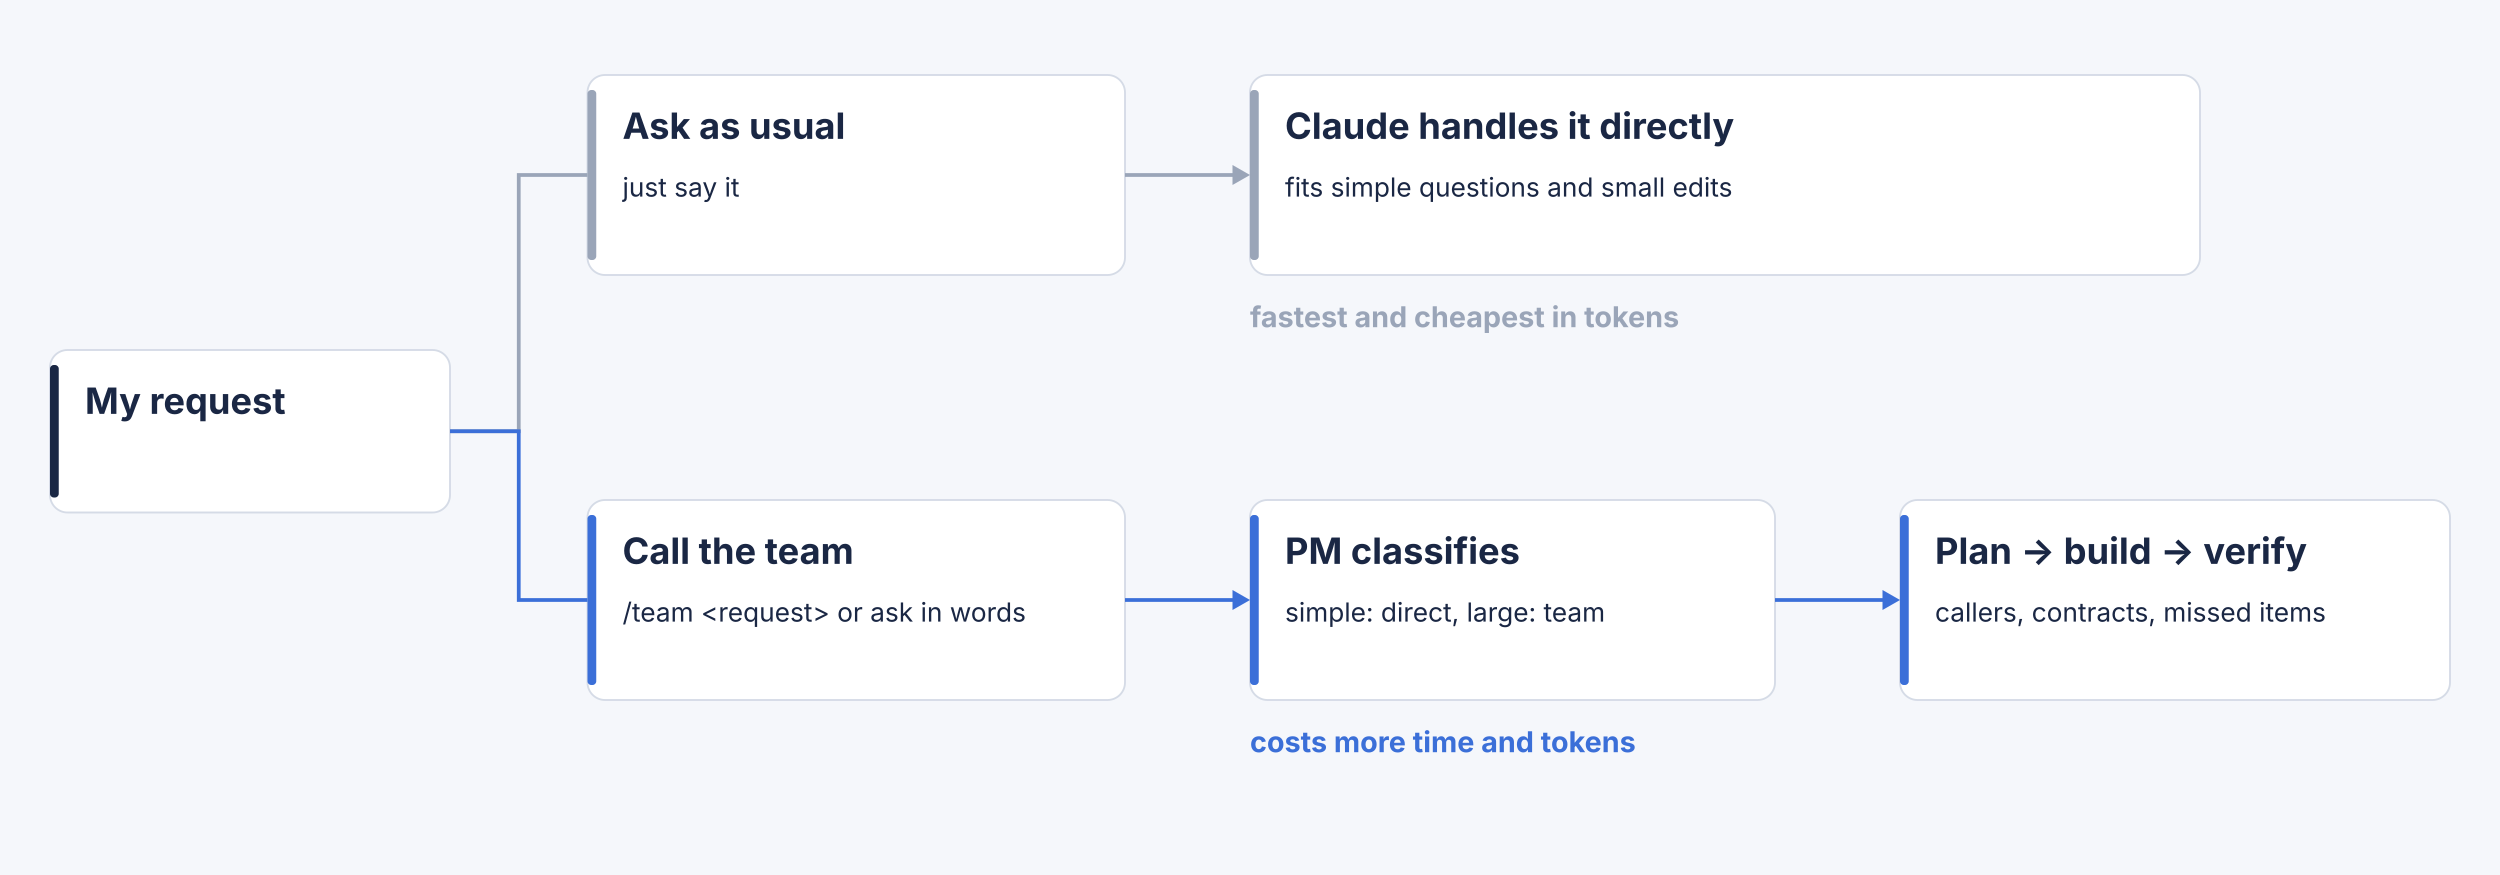
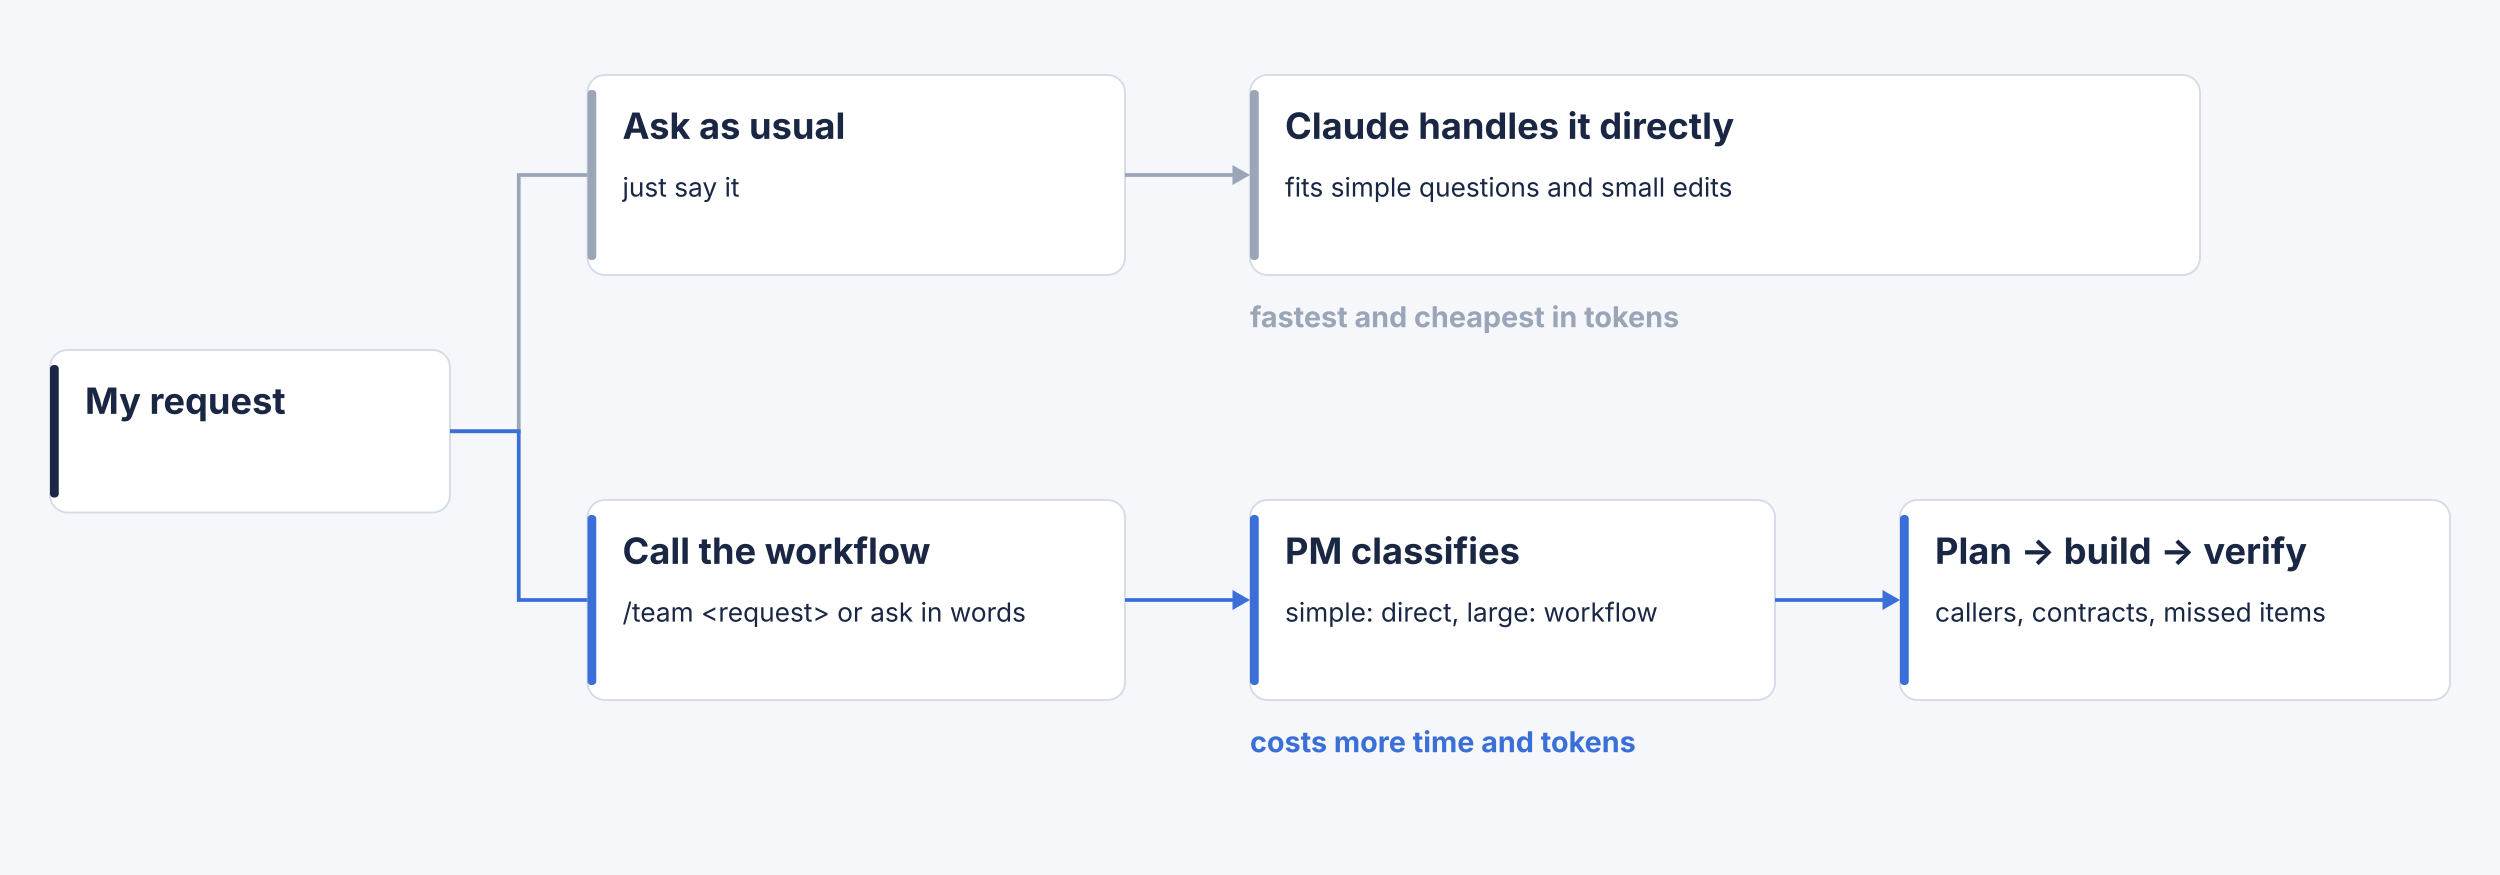
<svg xmlns="http://www.w3.org/2000/svg" width="2000" height="700" viewBox="0 0 2000 700">
  <rect width="2000" height="700" fill="#F5F7FB" />
  <rect x="40" y="280" width="320" height="130" rx="14" fill="white" stroke="#D5DBE6" stroke-width="1.5" />
  <rect x="40" y="292" width="7" height="106" rx="3" fill="#1A2744" />
  <text x="68" y="310" dominant-baseline="text-before-edge" font-family="Inter, Noto Sans KR, sans-serif" font-size="29" font-weight="700" fill="#1A2744">My request</text>
  <rect x="470" y="60" width="430" height="160" rx="14" fill="white" stroke="#D5DBE6" stroke-width="1.5" />
  <rect x="470" y="72" width="7" height="136" rx="3" fill="#9AA5B8" />
  <text x="498" y="90" dominant-baseline="text-before-edge" font-family="Inter, Noto Sans KR, sans-serif" font-size="29" font-weight="700" fill="#1A2744">Ask as usual</text>
  <text x="498" y="142" dominant-baseline="text-before-edge" font-family="Inter, Noto Sans KR, sans-serif" font-size="21" font-weight="400" fill="#1A2744">just say it</text>
  <rect x="1000" y="60" width="760" height="160" rx="14" fill="white" stroke="#D5DBE6" stroke-width="1.5" />
  <rect x="1000" y="72" width="7" height="136" rx="3" fill="#9AA5B8" />
  <text x="1028" y="90" dominant-baseline="text-before-edge" font-family="Inter, Noto Sans KR, sans-serif" font-size="29" font-weight="700" fill="#1A2744">Claude handles it directly</text>
  <text x="1028" y="142" dominant-baseline="text-before-edge" font-family="Inter, Noto Sans KR, sans-serif" font-size="21" font-weight="400" fill="#1A2744">fits simple questions and small edits</text>
  <line x1="900" y1="140" x2="990" y2="140" stroke="#9AA5B8" stroke-width="3" />
  <polygon points="1000,140 986,132 986,148" fill="#9AA5B8" />
  <text x="1000" y="245" dominant-baseline="text-before-edge" font-family="Inter, Noto Sans KR, sans-serif" font-size="23" font-weight="700" fill="#9AA5B8">fastest and cheapest in tokens</text>
  <rect x="470" y="400" width="430" height="160" rx="14" fill="white" stroke="#D5DBE6" stroke-width="1.5" />
  <rect x="470" y="412" width="7" height="136" rx="3" fill="#3B6FD8" />
-   <text x="498" y="430" dominant-baseline="text-before-edge" font-family="Inter, Noto Sans KR, sans-serif" font-size="29" font-weight="700" fill="#1A2744">Call the team</text>
+   <text x="498" y="430" dominant-baseline="text-before-edge" font-family="Inter, Noto Sans KR, sans-serif" font-size="29" font-weight="700" fill="#1A2744">Call the workflow</text>
  <text x="498" y="482" dominant-baseline="text-before-edge" font-family="Inter, Noto Sans KR, sans-serif" font-size="21" font-weight="400" fill="#1A2744">/team &lt;request&gt; or ask in words</text>
  <rect x="1000" y="400" width="420" height="160" rx="14" fill="white" stroke="#D5DBE6" stroke-width="1.5" />
  <rect x="1000" y="412" width="7" height="136" rx="3" fill="#3B6FD8" />
  <text x="1028" y="430" dominant-baseline="text-before-edge" font-family="Inter, Noto Sans KR, sans-serif" font-size="29" font-weight="700" fill="#1A2744">PM classifies</text>
-   <text x="1028" y="482" dominant-baseline="text-before-edge" font-family="Inter, Noto Sans KR, sans-serif" font-size="21" font-weight="400" fill="#1A2744">simple: direct, large: team</text>
+   <text x="1028" y="482" dominant-baseline="text-before-edge" font-family="Inter, Noto Sans KR, sans-serif" font-size="21" font-weight="400" fill="#1A2744">simple: direct, large: workflow</text>
  <rect x="1520" y="400" width="440" height="160" rx="14" fill="white" stroke="#D5DBE6" stroke-width="1.5" />
  <rect x="1520" y="412" width="7" height="136" rx="3" fill="#3B6FD8" />
  <text x="1548" y="430" dominant-baseline="text-before-edge" font-family="Inter, Noto Sans KR, sans-serif" font-size="29" font-weight="700" fill="#1A2744">Plan → build → verify</text>
  <text x="1548" y="482" dominant-baseline="text-before-edge" font-family="Inter, Noto Sans KR, sans-serif" font-size="21" font-weight="400" fill="#1A2744">callers, contracts, missed items</text>
  <line x1="900" y1="480" x2="990" y2="480" stroke="#3B6FD8" stroke-width="3" />
  <polygon points="1000,480 986,472 986,488" fill="#3B6FD8" />
  <line x1="1420" y1="480" x2="1510" y2="480" stroke="#3B6FD8" stroke-width="3" />
  <polygon points="1520,480 1506,472 1506,488" fill="#3B6FD8" />
  <text x="1000" y="585" dominant-baseline="text-before-edge" font-family="Inter, Noto Sans KR, sans-serif" font-size="23" font-weight="700" fill="#3B6FD8">costs more time and tokens</text>
  <polyline points="360,345 415,345 415,140 470,140" fill="none" stroke="#9AA5B8" stroke-width="3" />
  <polyline points="360,345 415,345 415,480 470,480" fill="none" stroke="#3B6FD8" stroke-width="3" />
</svg>
